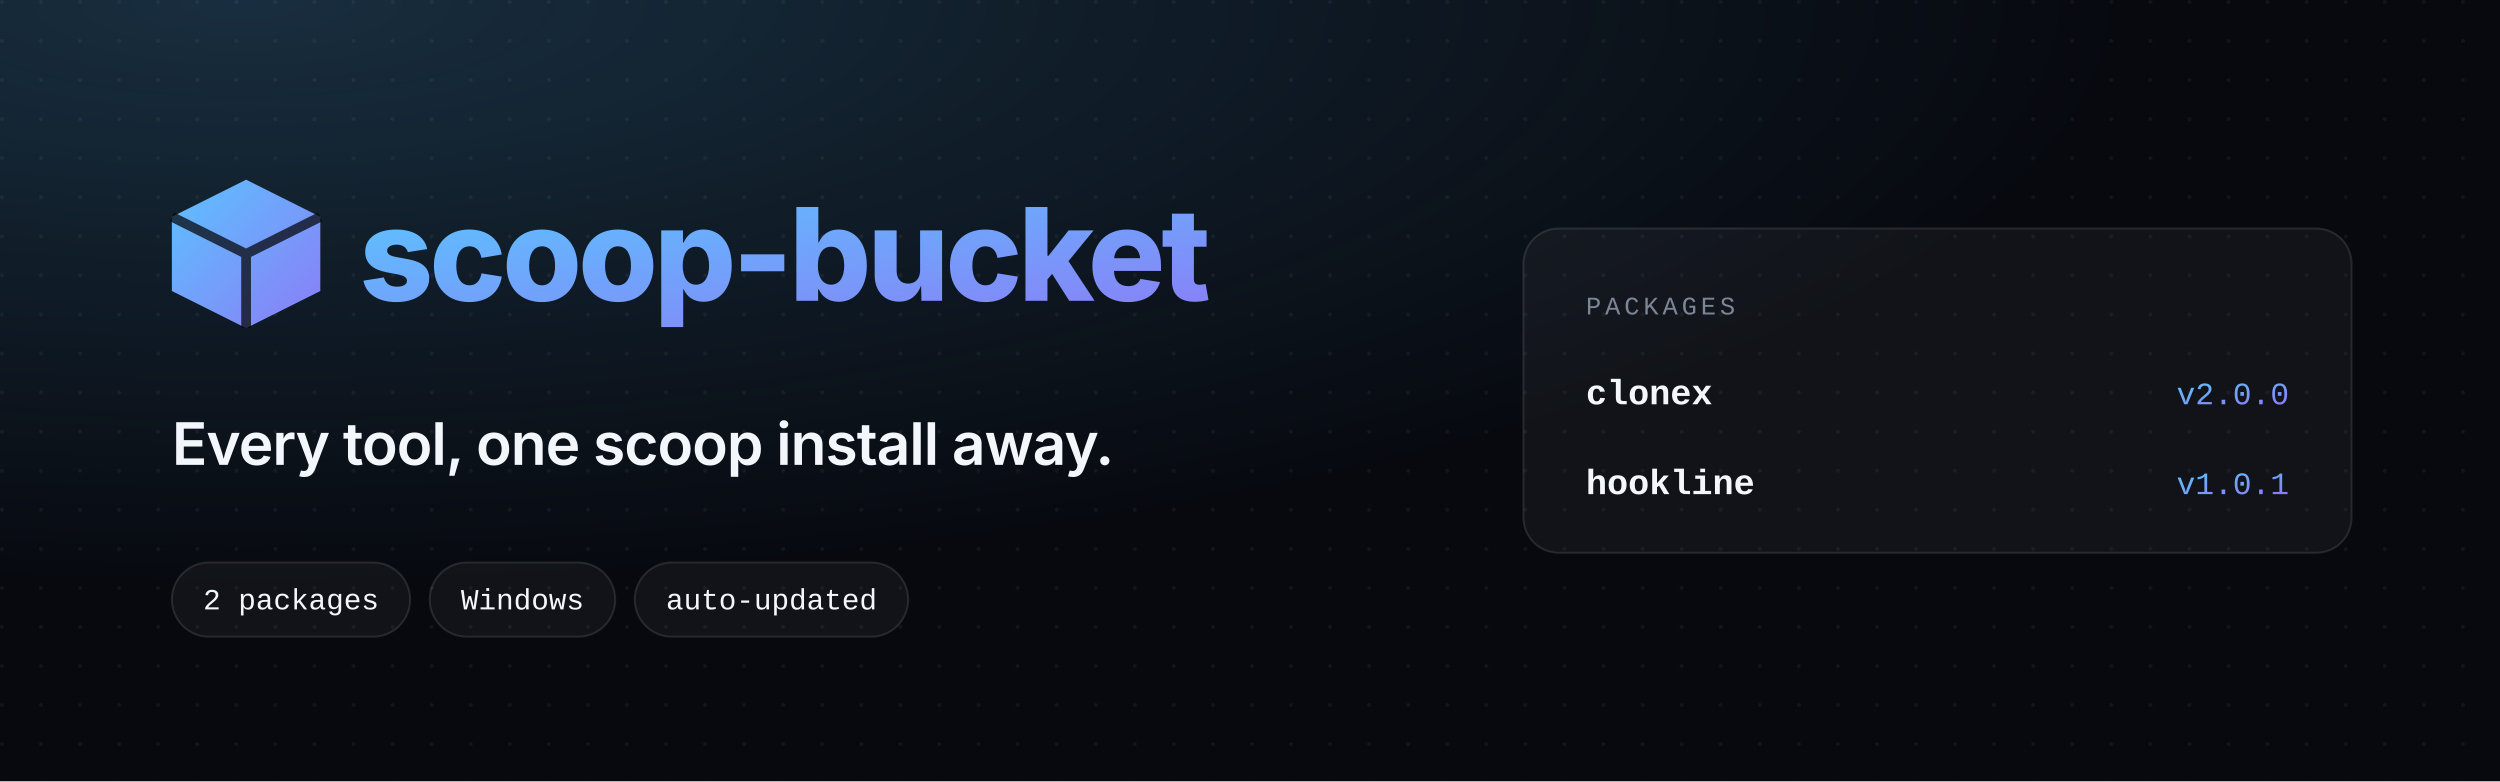
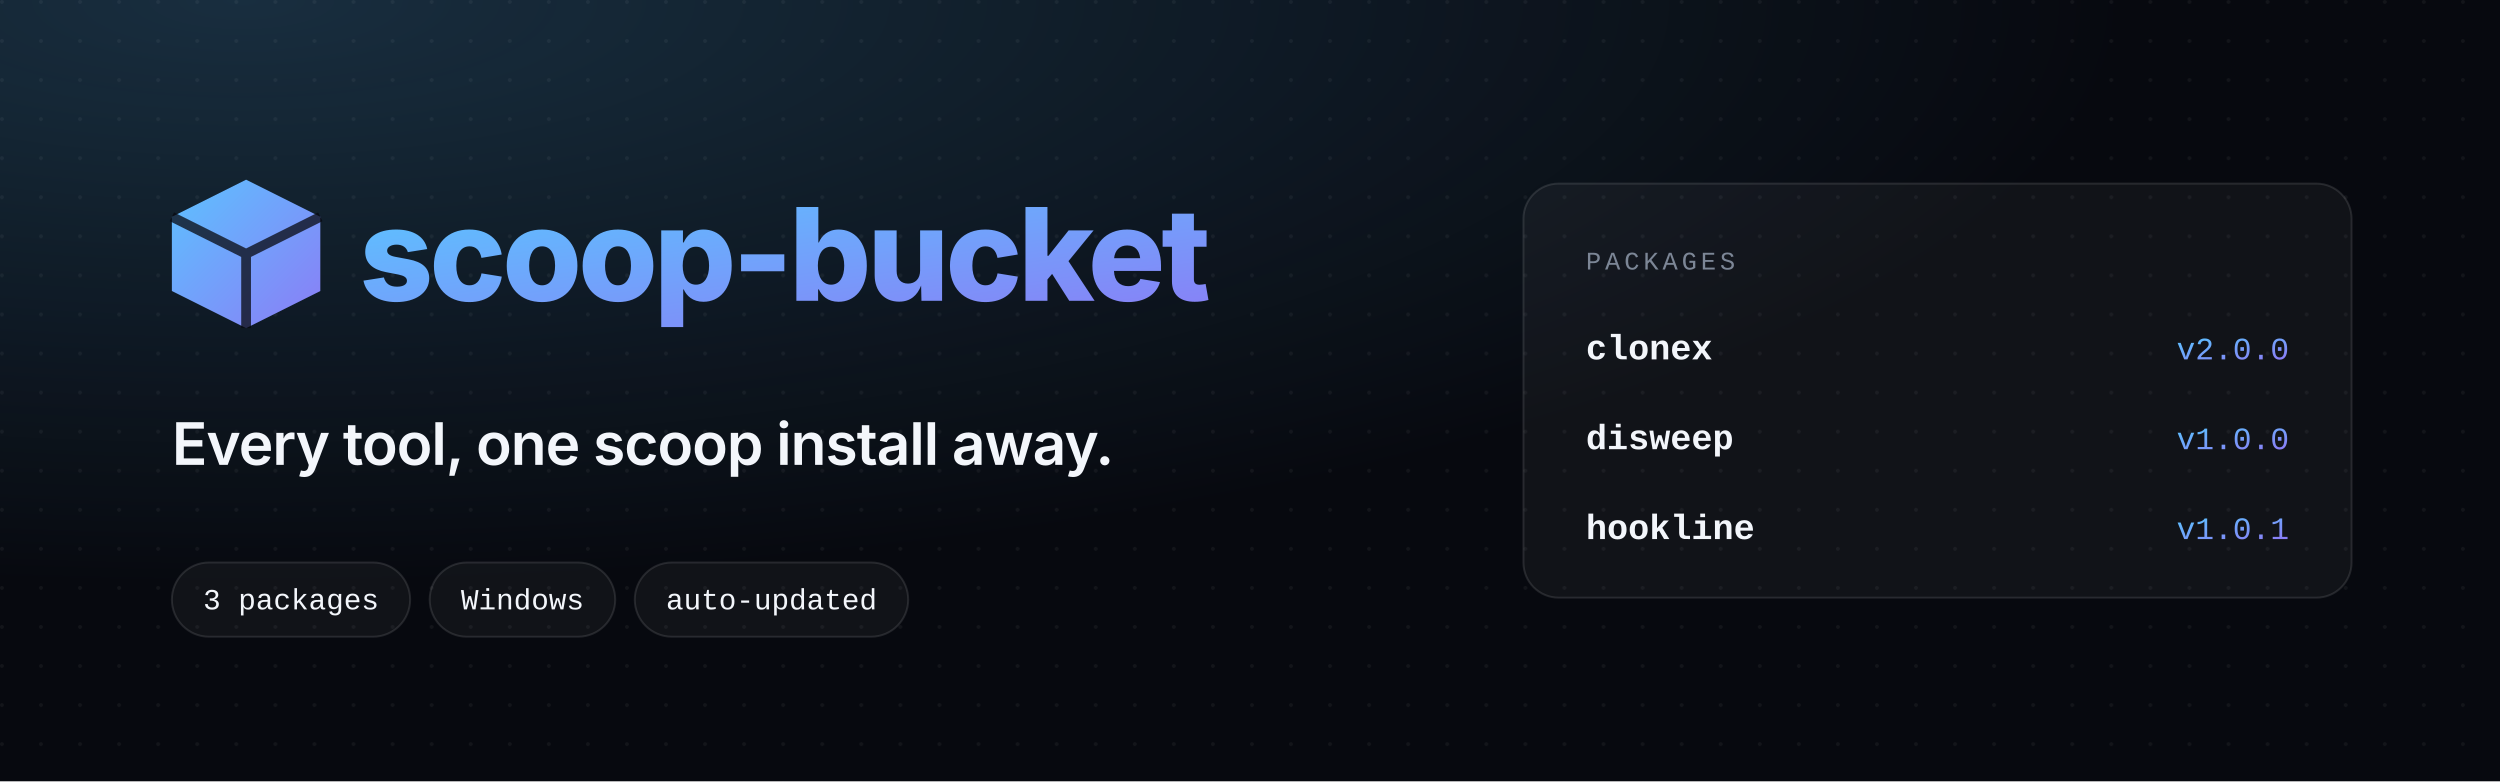
<svg xmlns="http://www.w3.org/2000/svg" viewBox="0 0 1280 400" width="1280" height="400" role="img">
  <defs>
    <linearGradient id="accent" x1="0" y1="0" x2="1" y2="1">
      <stop stop-color="#5cc2ff" />
      <stop offset="1" stop-color="#8b7cf6" />
    </linearGradient>
    <radialGradient id="glow" cx="0.1" cy="0" r="0.75">
      <stop stop-color="#5cc2ff" stop-opacity="0.2" />
      <stop offset="1" stop-color="#5cc2ff" stop-opacity="0" />
    </radialGradient>
    <pattern id="dots" width="20" height="20" patternUnits="userSpaceOnUse">
      <circle cx="1" cy="1" r="1" fill="#ffffff" fill-opacity="0.05" />
    </pattern>
  </defs>
  <rect width="1280" height="400" fill="#07090f" />
  <rect width="1280" height="400" fill="url(#glow)" />
  <rect width="1280" height="400" fill="url(#dots)" />
  <g transform="translate(88 92)">
    <path d="M38 0 76 19v38L38 76 0 57V19Z" fill="url(#accent)" />
    <path d="M38 38 76 19M38 38 0 19M38 38v38" stroke="#07090f" stroke-width="5" stroke-linejoin="round" stroke-opacity="0.75" />
  </g>
  <text x="184" y="154" font-family="-apple-system, BlinkMacSystemFont, 'Segoe UI', Inter, Helvetica, Arial, sans-serif" font-size="66" font-weight="800" letter-spacing="-2">
    <tspan fill="url(#accent)">scoop-bucket</tspan>
  </text>
  <text x="88" y="238" font-family="-apple-system, BlinkMacSystemFont, 'Segoe UI', Inter, Helvetica, Arial, sans-serif" font-size="30" font-weight="600" letter-spacing="-0.5" fill="#f3f6fb">Every tool, one scoop install away.</text>
  <rect x="88" y="288" width="122" height="38" rx="19" fill="#ffffff" fill-opacity="0.04" stroke="#ffffff" stroke-opacity="0.11" />
-   <text x="104" y="312" font-family="ui-monospace, SFMono-Regular, Menlo, Consolas, 'Liberation Mono', monospace" font-size="15" fill="#f3f6fb">2 packages</text>
+   <text x="104" y="312" font-family="ui-monospace, SFMono-Regular, Menlo, Consolas, 'Liberation Mono', monospace" font-size="15" fill="#f3f6fb">3 packages</text>
  <rect x="220" y="288" width="95" height="38" rx="19" fill="#ffffff" fill-opacity="0.04" stroke="#ffffff" stroke-opacity="0.11" />
  <text x="236" y="312" font-family="ui-monospace, SFMono-Regular, Menlo, Consolas, 'Liberation Mono', monospace" font-size="15" fill="#f3f6fb">Windows</text>
  <rect x="325" y="288" width="140" height="38" rx="19" fill="#ffffff" fill-opacity="0.04" stroke="#ffffff" stroke-opacity="0.11" />
  <text x="341" y="312" font-family="ui-monospace, SFMono-Regular, Menlo, Consolas, 'Liberation Mono', monospace" font-size="15" fill="#f3f6fb">auto-updated</text>
-   <rect x="780" y="117" width="424" height="166" rx="18" fill="#ffffff" fill-opacity="0.04" stroke="#ffffff" stroke-opacity="0.11" />
-   <text x="812" y="161" font-family="ui-monospace, SFMono-Regular, Menlo, Consolas, 'Liberation Mono', monospace" font-size="13" letter-spacing="2" fill="#7c8696">PACKAGES</text>
-   <text x="812" y="207" font-family="ui-monospace, SFMono-Regular, Menlo, Consolas, 'Liberation Mono', monospace" font-size="18" font-weight="600" fill="#f3f6fb">clonex</text>
-   <text x="1172" y="207" text-anchor="end" font-family="ui-monospace, SFMono-Regular, Menlo, Consolas, 'Liberation Mono', monospace" font-size="16" fill="url(#accent)">v2.0.0</text>
-   <text x="812" y="253" font-family="ui-monospace, SFMono-Regular, Menlo, Consolas, 'Liberation Mono', monospace" font-size="18" font-weight="600" fill="#f3f6fb">hookline</text>
-   <text x="1172" y="253" text-anchor="end" font-family="ui-monospace, SFMono-Regular, Menlo, Consolas, 'Liberation Mono', monospace" font-size="16" fill="url(#accent)">v1.0.1</text>
+   <rect x="780" y="94" width="424" height="212" rx="18" fill="#ffffff" fill-opacity="0.04" stroke="#ffffff" stroke-opacity="0.11" />
+   <text x="812" y="138" font-family="ui-monospace, SFMono-Regular, Menlo, Consolas, 'Liberation Mono', monospace" font-size="13" letter-spacing="2" fill="#7c8696">PACKAGES</text>
+   <text x="812" y="184" font-family="ui-monospace, SFMono-Regular, Menlo, Consolas, 'Liberation Mono', monospace" font-size="18" font-weight="600" fill="#f3f6fb">clonex</text>
+   <text x="1172" y="184" text-anchor="end" font-family="ui-monospace, SFMono-Regular, Menlo, Consolas, 'Liberation Mono', monospace" font-size="16" fill="url(#accent)">v2.0.0</text>
+   <text x="812" y="230" font-family="ui-monospace, SFMono-Regular, Menlo, Consolas, 'Liberation Mono', monospace" font-size="18" font-weight="600" fill="#f3f6fb">disweep</text>
+   <text x="1172" y="230" text-anchor="end" font-family="ui-monospace, SFMono-Regular, Menlo, Consolas, 'Liberation Mono', monospace" font-size="16" fill="url(#accent)">v1.0.0</text>
+   <text x="812" y="276" font-family="ui-monospace, SFMono-Regular, Menlo, Consolas, 'Liberation Mono', monospace" font-size="18" font-weight="600" fill="#f3f6fb">hookline</text>
+   <text x="1172" y="276" text-anchor="end" font-family="ui-monospace, SFMono-Regular, Menlo, Consolas, 'Liberation Mono', monospace" font-size="16" fill="url(#accent)">v1.0.1</text>
</svg>
